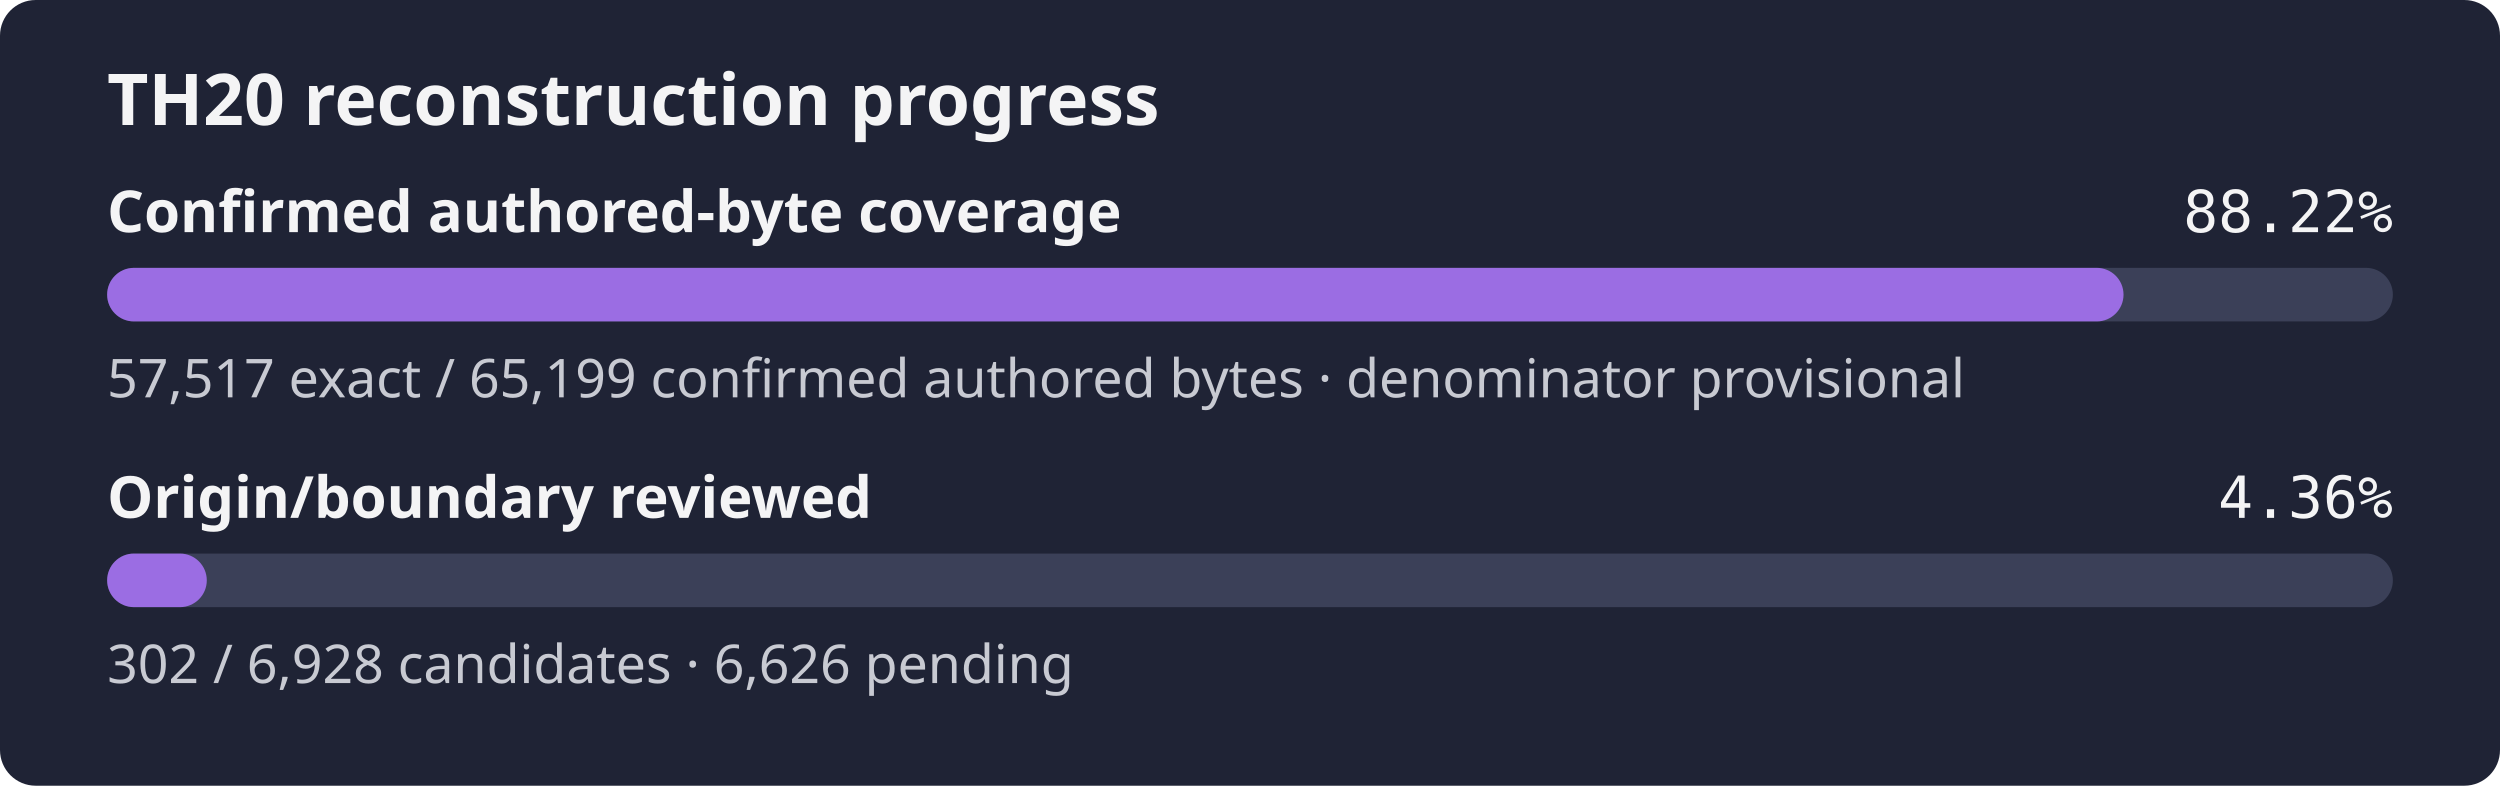
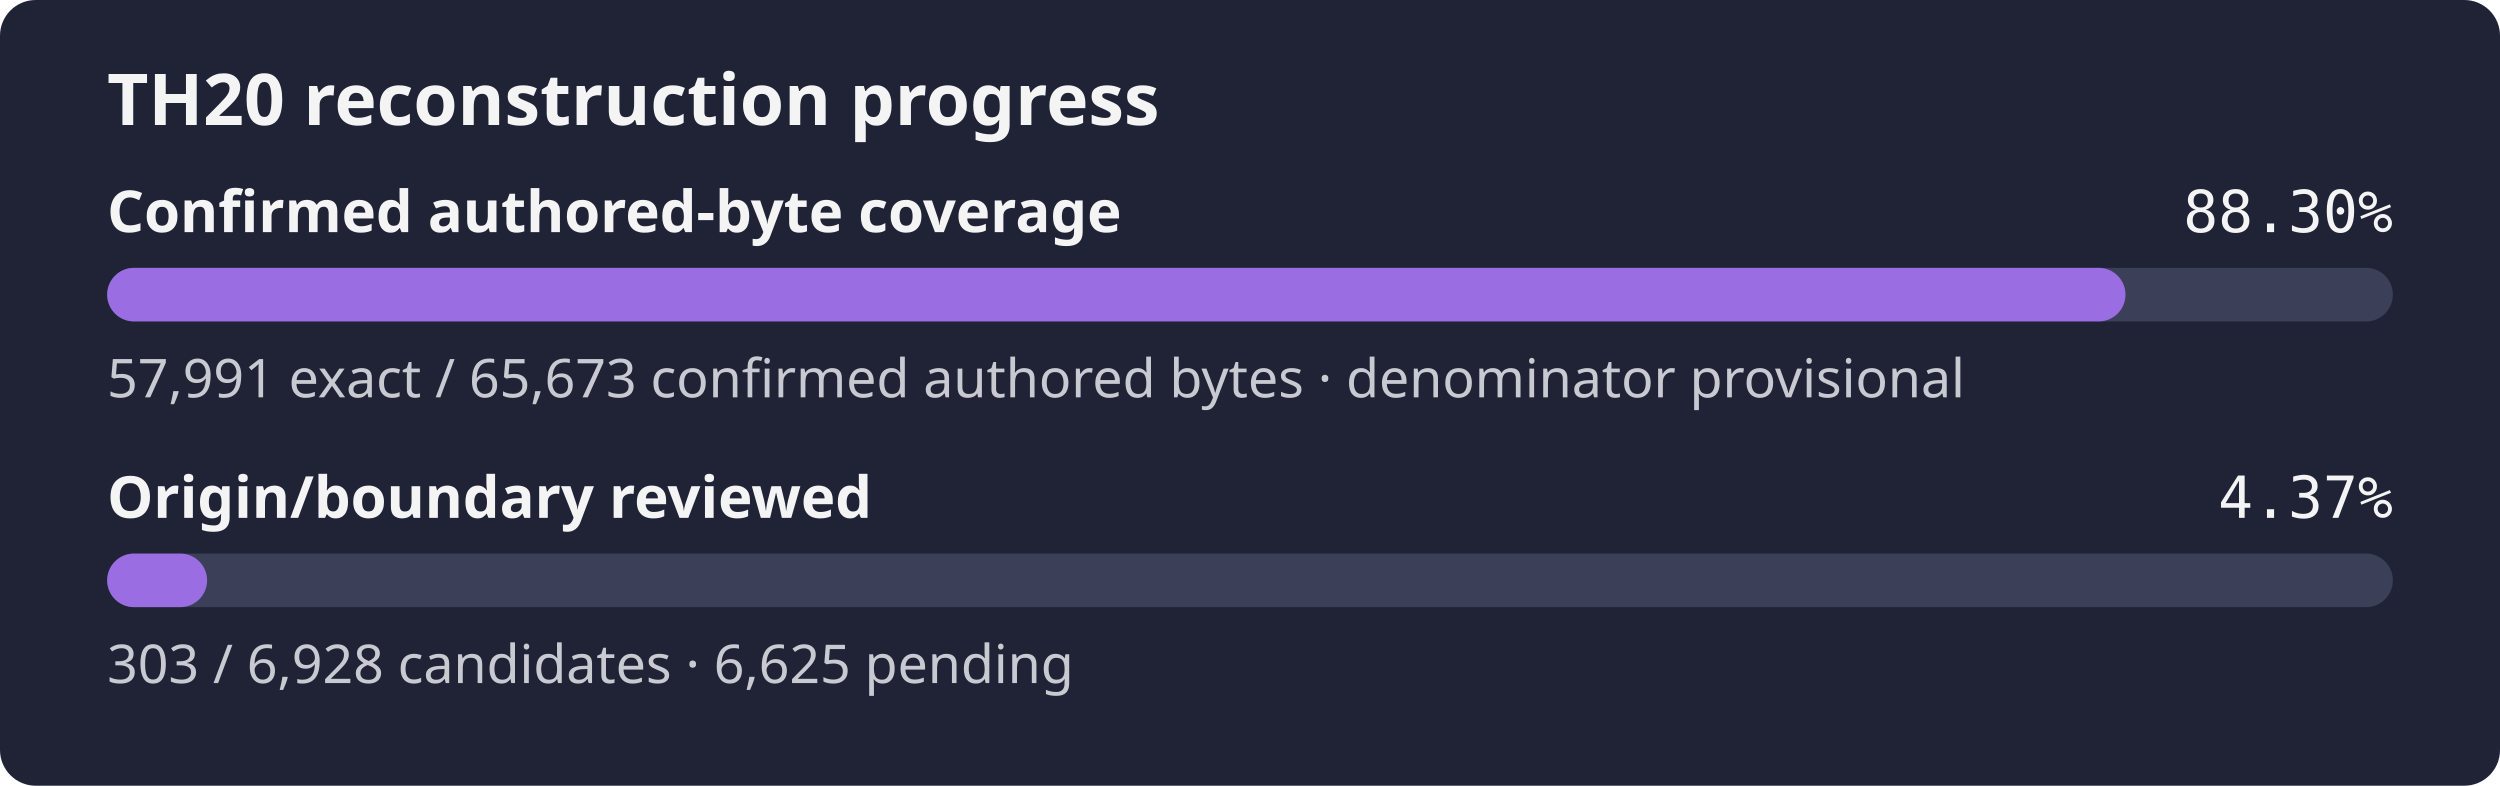
- <svg xmlns="http://www.w3.org/2000/svg" width="560" height="176" role="img" aria-label="TH20 reconstruction progress: 88.22% of the confirmed authored-byte set is exact, origin review 4.36%">
+ <svg xmlns="http://www.w3.org/2000/svg" width="560" height="176" role="img" aria-label="TH20 reconstruction progress: 88.30% of the confirmed authored-byte set is exact, origin review 4.37%">
  <rect width="560" height="176" rx="8" fill="#1f2335" />
  <text x="24" y="28" fill="#f4f4f5" font-family="sans-serif" font-size="16" font-weight="600">TH20 reconstruction progress</text>
  <text x="24" y="52" fill="#f4f4f5" font-family="sans-serif" font-size="13" font-weight="600">Confirmed authored-byte coverage</text>
-   <text x="536" y="52" fill="#f4f4f5" text-anchor="end" font-family="monospace" font-size="13">88.22%</text>
+   <text x="536" y="52" fill="#f4f4f5" text-anchor="end" font-family="monospace" font-size="13">88.30%</text>
  <rect x="24" y="60" width="512" height="12" rx="6" fill="#3b4058" />
-   <rect x="24" y="60" width="451.67" height="12" rx="6" fill="#9b6de3" />
-   <text x="24" y="89" fill="#c8cad2" font-family="sans-serif" font-size="12">57,517 exact / 65,199 confirmed authored bytes · denominator provisional</text>
+   <rect x="24" y="60" width="452.11" height="12" rx="6" fill="#9b6de3" />
+   <text x="24" y="89" fill="#c8cad2" font-family="sans-serif" font-size="12">57,991 exact / 65,673 confirmed authored bytes · denominator provisional</text>
  <text x="24" y="116" fill="#f4f4f5" font-family="sans-serif" font-size="13" font-weight="600">Origin/boundary reviewed</text>
-   <text x="536" y="116" fill="#f4f4f5" text-anchor="end" font-family="monospace" font-size="13">4.36%</text>
+   <text x="536" y="116" fill="#f4f4f5" text-anchor="end" font-family="monospace" font-size="13">4.37%</text>
  <rect x="24" y="124" width="512" height="12" rx="6" fill="#3b4058" />
-   <rect x="24" y="124" width="22.32" height="12" rx="6" fill="#9b6de3" />
-   <text x="24" y="153" fill="#c8cad2" font-family="sans-serif" font-size="12">302 / 6,928 candidates · 6,626 pending</text>
+   <rect x="24" y="124" width="22.39" height="12" rx="6" fill="#9b6de3" />
+   <text x="24" y="153" fill="#c8cad2" font-family="sans-serif" font-size="12">303 / 6,928 candidates · 6,625 pending</text>
</svg>
